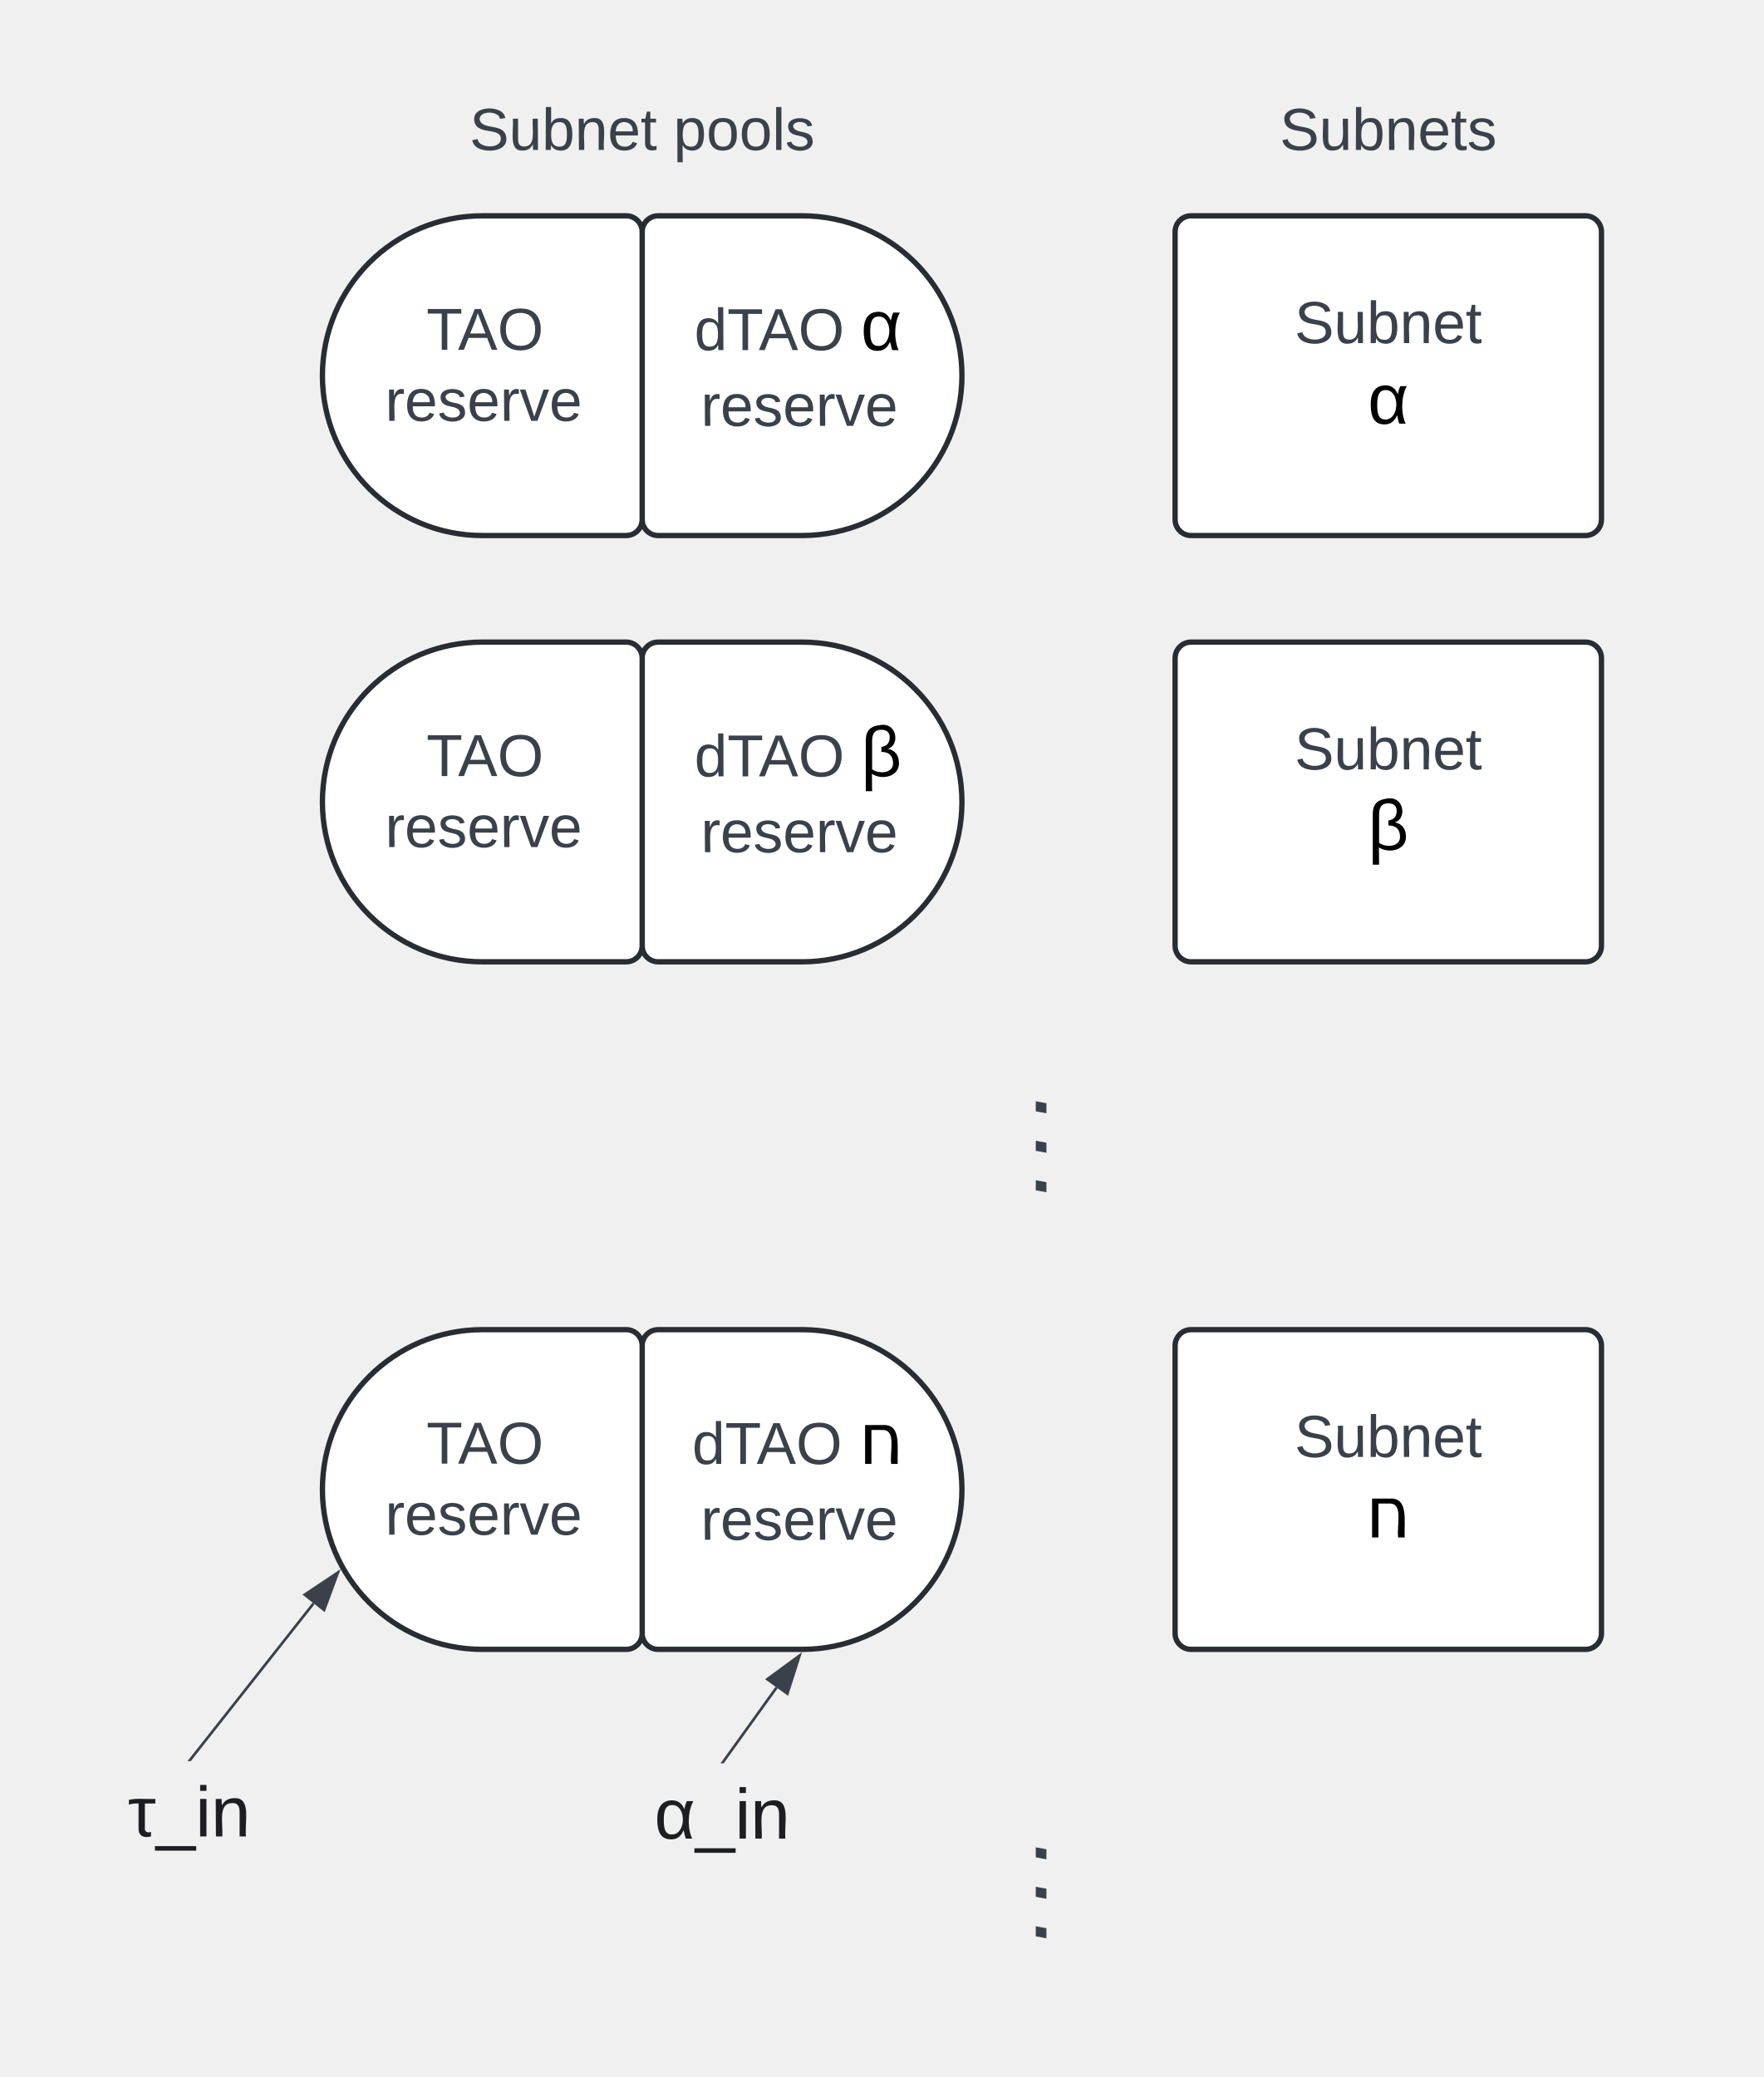
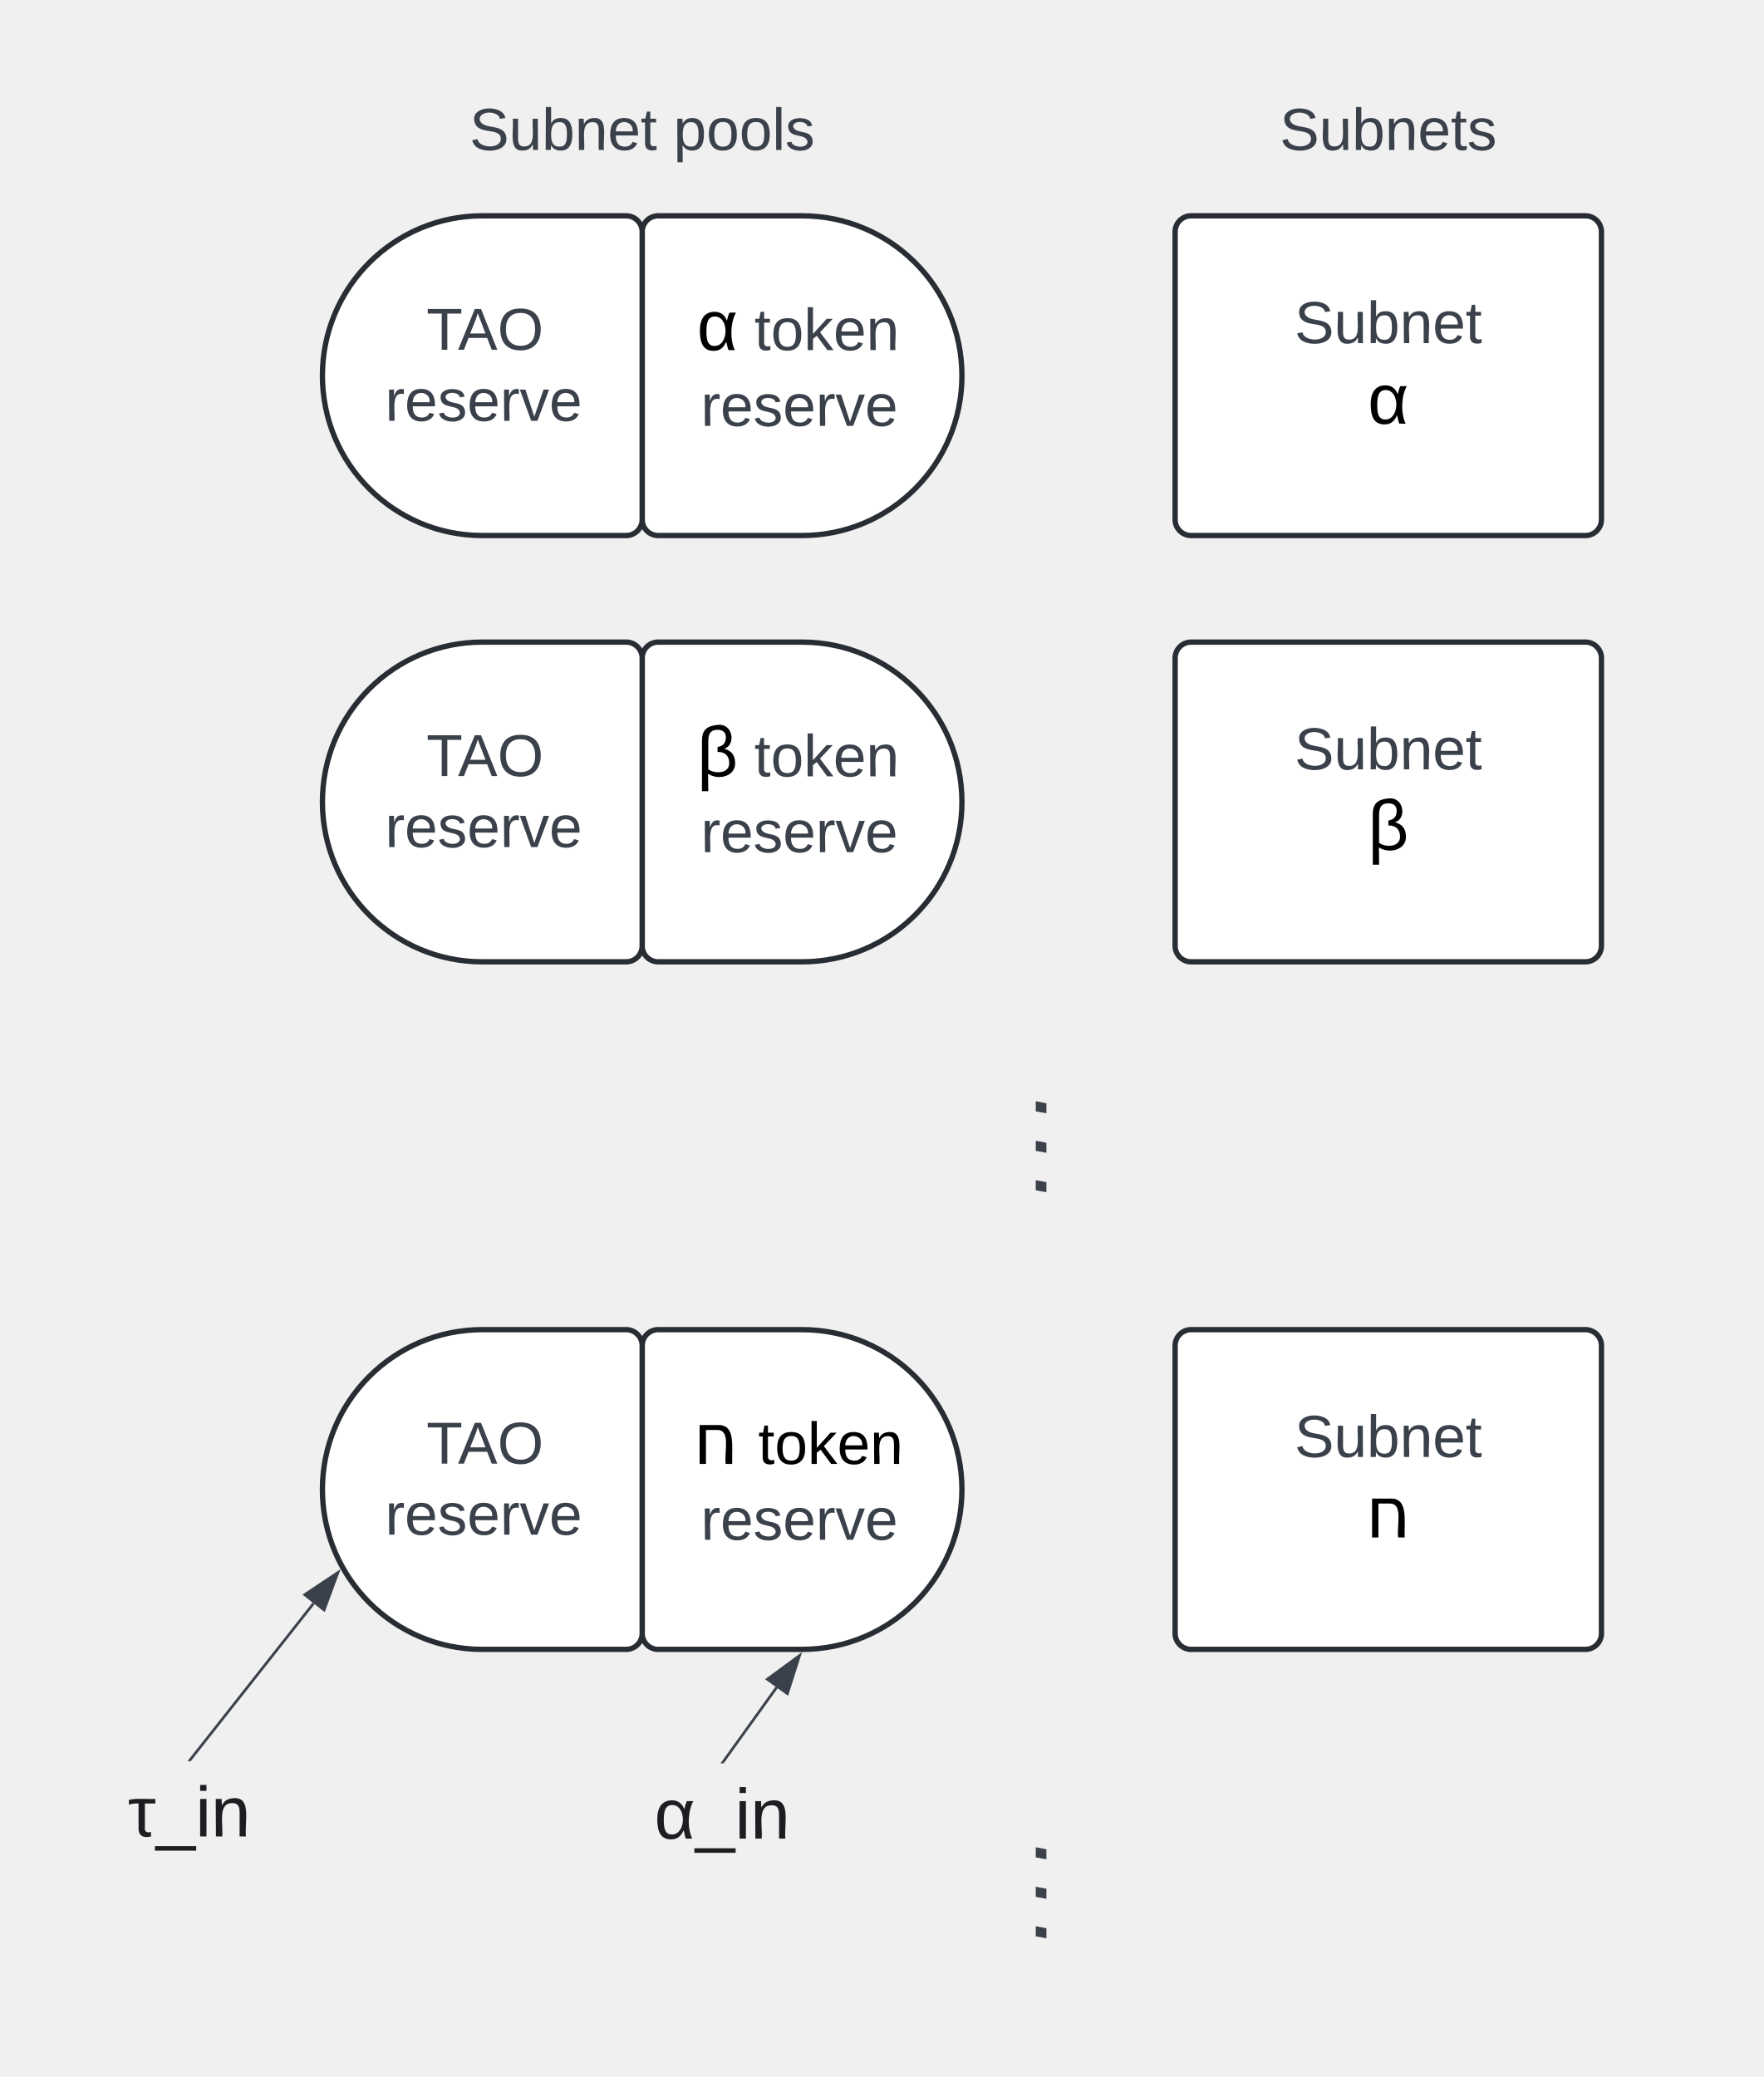
<svg xmlns="http://www.w3.org/2000/svg" xmlns:ns1="lucid" xmlns:xlink="http://www.w3.org/1999/xlink" width="662" height="779.56">
  <g transform="translate(-979 461)" ns1:page-tab-id="0_0">
    <path d="M1220-374a6 6 0 0 1 6-6h54c33.14 0 60 26.86 60 60s-26.86 60-60 60h-54a6 6 0 0 1-6-6z" stroke="#282c33" stroke-width="2" fill="#fff" />
-     <use xlink:href="#a" transform="matrix(1,0,0,1,1225,-375) translate(14.56173 45.39583)" />
-     <use xlink:href="#b" transform="matrix(1,0,0,1,1225,-375) translate(77.03086 45.39583)" />
+     <use xlink:href="#a" transform="matrix(1,0,0,1,1225,-375) translate(15.54938 45.39583)" />
+     <use xlink:href="#b" transform="matrix(1,0,0,1,1225,-375) translate(37.12963 45.39583)" />
    <use xlink:href="#c" transform="matrix(1,0,0,1,1225,-375) translate(17.02469 73.84028)" />
    <path d="M1220-374a6 6 0 0 0-6-6h-54c-33.14 0-60 26.86-60 60s26.86 60 60 60h54a6 6 0 0 0 6-6z" stroke="#282c33" stroke-width="2" fill="#fff" />
    <use xlink:href="#d" transform="matrix(1,0,0,1,1105,-375) translate(34.02969 45.27778)" />
-     <use xlink:href="#c" transform="matrix(1,0,0,1,1105,-375) translate(18.52969 71.94444)" />
+     <use xlink:href="#e" transform="matrix(1,0,0,1,1105,-375) translate(18.52969 71.94444)" />
    <path d="M1420-374a6 6 0 0 1 6-6h148a6 6 0 0 1 6 6v108a6 6 0 0 1-6 6h-148a6 6 0 0 1-6-6z" stroke="#282c33" stroke-width="2" fill="#fff" />
-     <use xlink:href="#e" transform="matrix(1,0,0,1,1432,-368) translate(32.81481 35.77778)" />
-     <use xlink:href="#f" transform="matrix(1,0,0,1,1432,-368) translate(60.2963 66)" />
+     <use xlink:href="#f" transform="matrix(1,0,0,1,1432,-368) translate(32.81481 35.77778)" />
+     <use xlink:href="#g" transform="matrix(1,0,0,1,1432,-368) translate(60.2963 66)" />
    <path d="M1220-214a6 6 0 0 1 6-6h54c33.14 0 60 26.86 60 60s-26.86 60-60 60h-54a6 6 0 0 1-6-6z" stroke="#282c33" stroke-width="2" fill="#fff" />
-     <use xlink:href="#a" transform="matrix(1,0,0,1,1225,-215) translate(14.59877 45.39583)" />
-     <use xlink:href="#g" transform="matrix(1,0,0,1,1225,-215) translate(77.0679 45.39583)" />
+     <use xlink:href="#h" transform="matrix(1,0,0,1,1225,-215) translate(15.58642 45.39583)" />
+     <use xlink:href="#b" transform="matrix(1,0,0,1,1225,-215) translate(37.09259 45.39583)" />
    <use xlink:href="#c" transform="matrix(1,0,0,1,1225,-215) translate(17.02469 73.84028)" />
    <path d="M1220-214a6 6 0 0 0-6-6h-54c-33.14 0-60 26.86-60 60s26.86 60 60 60h54a6 6 0 0 0 6-6z" stroke="#282c33" stroke-width="2" fill="#fff" />
    <use xlink:href="#d" transform="matrix(1,0,0,1,1105,-215) translate(34.02969 45.27778)" />
-     <use xlink:href="#c" transform="matrix(1,0,0,1,1105,-215) translate(18.52969 71.94444)" />
+     <use xlink:href="#e" transform="matrix(1,0,0,1,1105,-215) translate(18.52969 71.94444)" />
    <path d="M1420-214a6 6 0 0 1 6-6h148a6 6 0 0 1 6 6v108a6 6 0 0 1-6 6h-148a6 6 0 0 1-6-6z" stroke="#282c33" stroke-width="2" fill="#fff" />
-     <use xlink:href="#e" transform="matrix(1,0,0,1,1432,-208) translate(32.81481 35.77778)" />
-     <use xlink:href="#h" transform="matrix(1,0,0,1,1432,-208) translate(60.33333 66)" />
+     <use xlink:href="#f" transform="matrix(1,0,0,1,1432,-208) translate(32.81481 35.77778)" />
+     <use xlink:href="#i" transform="matrix(1,0,0,1,1432,-208) translate(60.33333 66)" />
    <path d="M1346 18.07a6 6 0 0 1-6-6V-74a6 6 0 0 1 6-6h40.57a6 6 0 0 1 6 6v86.07a6 6 0 0 1-6 6z" stroke="#000" stroke-opacity="0" fill="#fff" fill-opacity="0" />
-     <use xlink:href="#i" transform="matrix(6.123233995736766e-17,-1,1,6.123233995736766e-17,1345,13.06471) translate(25.98148 26.70833)" />
-     <use xlink:href="#j" transform="matrix(6.123233995736766e-17,-1,1,6.123233995736766e-17,1345,13.06471) translate(40.7963 26.70833)" />
-     <use xlink:href="#k" transform="matrix(6.123233995736766e-17,-1,1,6.123233995736766e-17,1345,13.06471) translate(55.61111 26.70833)" />
+     <use xlink:href="#j" transform="matrix(6.123233995736766e-17,-1,1,6.123233995736766e-17,1345,13.06471) translate(25.98148 26.70833)" />
+     <use xlink:href="#k" transform="matrix(6.123233995736766e-17,-1,1,6.123233995736766e-17,1345,13.06471) translate(40.7963 26.70833)" />
+     <use xlink:href="#l" transform="matrix(6.123233995736766e-17,-1,1,6.123233995736766e-17,1345,13.06471) translate(55.61111 26.70833)" />
    <path d="M1220 44.06a6 6 0 0 1 6-6h54c33.14 0 60 26.87 60 60 0 33.14-26.86 60-60 60h-54a6 6 0 0 1-6-6z" stroke="#282c33" stroke-width="2" fill="#fff" />
-     <use xlink:href="#a" transform="matrix(1,0,0,1,1225,43.06471) translate(13.74691 45.39583)" />
-     <use xlink:href="#l" transform="matrix(1,0,0,1,1225,43.06471) translate(76.21605 45.39583)" />
+     <use xlink:href="#m" transform="matrix(1,0,0,1,1225,43.06471) translate(14.11728 45.39583)" />
+     <use xlink:href="#n" transform="matrix(1,0,0,1,1225,43.06471) translate(38.56173 45.39583)" />
    <use xlink:href="#c" transform="matrix(1,0,0,1,1225,43.06471) translate(17.02469 73.84028)" />
    <path d="M1220 44.06a6 6 0 0 0-6-6h-54c-33.14 0-60 26.87-60 60 0 33.14 26.86 60 60 60h54a6 6 0 0 0 6-6z" stroke="#282c33" stroke-width="2" fill="#fff" />
    <use xlink:href="#d" transform="matrix(1,0,0,1,1105,43.06471) translate(34.02969 45.27778)" />
-     <use xlink:href="#c" transform="matrix(1,0,0,1,1105,43.06471) translate(18.52969 71.94444)" />
+     <use xlink:href="#e" transform="matrix(1,0,0,1,1105,43.06471) translate(18.52969 71.94444)" />
    <path d="M1420 44.06a6 6 0 0 1 6-6h148a6 6 0 0 1 6 6v108a6 6 0 0 1-6 6h-148a6 6 0 0 1-6-6z" stroke="#282c33" stroke-width="2" fill="#fff" />
-     <use xlink:href="#e" transform="matrix(1,0,0,1,1432,50.06471) translate(32.81481 35.77778)" />
-     <use xlink:href="#m" transform="matrix(1,0,0,1,1432,50.06471) translate(59.48148 66)" />
+     <use xlink:href="#f" transform="matrix(1,0,0,1,1432,50.06471) translate(32.81481 35.77778)" />
+     <use xlink:href="#o" transform="matrix(1,0,0,1,1432,50.06471) translate(59.48148 66)" />
    <path d="M1380-434a6 6 0 0 1 6-6h228a6 6 0 0 1 6 6v48a6 6 0 0 1-6 6h-228a6 6 0 0 1-6-6z" stroke="#000" stroke-opacity="0" stroke-width="2" fill="#fff" fill-opacity="0" />
-     <use xlink:href="#n" transform="matrix(1,0,0,1,1385,-435) translate(74.25926 30.27778)" />
+     <use xlink:href="#p" transform="matrix(1,0,0,1,1385,-435) translate(74.25926 30.27778)" />
    <path d="M1100-434a6 6 0 0 1 6-6h228a6 6 0 0 1 6 6v48a6 6 0 0 1-6 6h-228a6 6 0 0 1-6-6z" stroke="#000" stroke-opacity="0" stroke-width="2" fill="#fff" fill-opacity="0" />
    <g>
-       <use xlink:href="#o" transform="matrix(1,0,0,1,1105,-435) translate(50.21605 30.27778)" />
-       <use xlink:href="#p" transform="matrix(1,0,0,1,1105,-435) translate(126.7593 30.27778)" />
+       <use xlink:href="#q" transform="matrix(1,0,0,1,1105,-435) translate(50.21605 30.27778)" />
+       <use xlink:href="#r" transform="matrix(1,0,0,1,1105,-435) translate(126.7593 30.27778)" />
    </g>
    <g>
      <path d="M1346 298.07a6 6 0 0 1-6-6V206a6 6 0 0 1 6-6h40.57a6 6 0 0 1 6 6v86.07a6 6 0 0 1-6 6z" stroke="#000" stroke-opacity="0" fill="#fff" fill-opacity="0" />
    </g>
    <g>
-       <use xlink:href="#q" transform="matrix(6.123233995736766e-17,-1,1,6.123233995736766e-17,1345,293.0647) translate(25.98148 26.70833)" />
-       <use xlink:href="#r" transform="matrix(6.123233995736766e-17,-1,1,6.123233995736766e-17,1345,293.0647) translate(40.7963 26.70833)" />
-       <use xlink:href="#s" transform="matrix(6.123233995736766e-17,-1,1,6.123233995736766e-17,1345,293.0647) translate(55.61111 26.70833)" />
+       <use xlink:href="#j" transform="matrix(6.123233995736766e-17,-1,1,6.123233995736766e-17,1345,293.0647) translate(25.98148 26.70833)" />
+       <use xlink:href="#k" transform="matrix(6.123233995736766e-17,-1,1,6.123233995736766e-17,1345,293.0647) translate(40.7963 26.70833)" />
+       <use xlink:href="#l" transform="matrix(6.123233995736766e-17,-1,1,6.123233995736766e-17,1345,293.0647) translate(55.61111 26.70833)" />
    </g>
    <path d="M1050.3 199.6l46.38-58.8" stroke="#3a414a" fill="none" />
    <path d="M1050.7 199.9l-.1.1h-1.2l.54-.7z" stroke="#3a414a" stroke-width=".05" fill="#3a414a" />
    <path d="M1105.83 129.2l-5.2 14.07-7.28-5.74z" stroke="#3a414a" fill="#3a414a" />
    <path d="M1250.3 200.4l20.14-28.03" stroke="#3a414a" fill="none" />
    <path d="M1250.68 200.67l-.1.14h-1.16l.5-.68z" stroke="#3a414a" stroke-width=".05" fill="#3a414a" />
    <path d="M1279.06 160.38l-4.57 14.3-7.53-5.42z" stroke="#3a414a" fill="#3a414a" />
    <path d="M1000 206a6 6 0 0 1 6-6h88a6 6 0 0 1 6 6v28.97a6 6 0 0 1-6 6h-88a6 6 0 0 1-6-6z" stroke="#000" stroke-opacity="0" stroke-width="2" fill="#fff" fill-opacity="0" />
    <g>
-       <use xlink:href="#t" transform="matrix(1,0,0,1,1005,205) translate(22 23.27083)" />
+       <use xlink:href="#s" transform="matrix(1,0,0,1,1005,205) translate(22 23.27083)" />
    </g>
    <path d="M1200 206.8a6 6 0 0 1 6-6h88a6 6 0 0 1 6 6v28.98a6 6 0 0 1-6 6h-88a6 6 0 0 1-6-6z" stroke="#000" stroke-opacity="0" stroke-width="2" fill="#fff" fill-opacity="0" />
    <g>
-       <use xlink:href="#u" transform="matrix(1,0,0,1,1205,205.8103) translate(19.55556 23.27083)" />
+       <use xlink:href="#t" transform="matrix(1,0,0,1,1205,205.8103) translate(19.55556 23.27083)" />
    </g>
    <defs>
-       <path fill="#3a414a" d="M85-194c31 0 48 13 60 33l-1-100h32l1 261h-30c-2-10 0-23-3-31C134-8 116 4 85 4 32 4 16-35 15-94c0-66 23-100 70-100zm9 24c-40 0-46 34-46 75 0 40 6 74 45 74 42 0 51-32 51-76 0-42-9-74-50-73" id="v" />
-       <path fill="#3a414a" d="M127-220V0H93v-220H8v-28h204v28h-85" id="w" />
-       <path fill="#3a414a" d="M205 0l-28-72H64L36 0H1l101-248h38L239 0h-34zm-38-99l-47-123c-12 45-31 82-46 123h93" id="x" />
-       <path fill="#3a414a" d="M140-251c81 0 123 46 123 126C263-46 219 4 140 4 59 4 17-45 17-125s42-126 123-126zm0 227c63 0 89-41 89-101s-29-99-89-99c-61 0-89 39-89 99S79-25 140-24" id="y" />
-       <g id="a">
+       <path d="M160 0c-6-11-7-31-12-42-11 26-28 46-63 46-53 0-69-39-70-98-1-60 21-100 75-100 34 0 52 20 62 45 3-14 7-29 13-41h33c-28 48-32 137-6 190h-32zM94-170c-40-2-46 34-46 75 0 39 4 76 44 74 69-3 71-145 2-149" id="u" />
+       <use transform="matrix(0.07407407,0,0,0.07407407,0,0)" xlink:href="#u" id="a" />
+       <path fill="#3a414a" d="M59-47c-2 24 18 29 38 22v24C64 9 27 4 27-40v-127H5v-23h24l9-43h21v43h35v23H59v120" id="v" />
+       <path fill="#3a414a" d="M100-194c62-1 85 37 85 99 1 63-27 99-86 99S16-35 15-95c0-66 28-99 85-99zM99-20c44 1 53-31 53-75 0-43-8-75-51-75s-53 32-53 75 10 74 51 75" id="w" />
+       <path fill="#3a414a" d="M143 0L79-87 56-68V0H24v-261h32v163l83-92h37l-77 82L181 0h-38" id="x" />
+       <path fill="#3a414a" d="M100-194c63 0 86 42 84 106H49c0 40 14 67 53 68 26 1 43-12 49-29l28 8c-11 28-37 45-77 45C44 4 14-33 15-96c1-61 26-98 85-98zm52 81c6-60-76-77-97-28-3 7-6 17-6 28h103" id="y" />
+       <path fill="#3a414a" d="M117-194c89-4 53 116 60 194h-32v-121c0-31-8-49-39-48C34-167 62-67 57 0H25l-1-190h30c1 10-1 24 2 32 11-22 29-35 61-36" id="z" />
+       <g id="b">
        <use transform="matrix(0.0617284,0,0,0.0617284,0,0)" xlink:href="#v" />
-         <use transform="matrix(0.0617284,0,0,0.0617284,12.34568,0)" xlink:href="#w" />
-         <use transform="matrix(0.0617284,0,0,0.0617284,24.19753,0)" xlink:href="#x" />
-         <use transform="matrix(0.0617284,0,0,0.0617284,39.01235,0)" xlink:href="#y" />
+         <use transform="matrix(0.0617284,0,0,0.0617284,6.17284,0)" xlink:href="#w" />
+         <use transform="matrix(0.0617284,0,0,0.0617284,18.51852,0)" xlink:href="#x" />
+         <use transform="matrix(0.0617284,0,0,0.0617284,29.62963,0)" xlink:href="#y" />
+         <use transform="matrix(0.0617284,0,0,0.0617284,41.97531,0)" xlink:href="#z" />
      </g>
-       <path d="M160 0c-6-11-7-31-12-42-11 26-28 46-63 46-53 0-69-39-70-98-1-60 21-100 75-100 34 0 52 20 62 45 3-14 7-29 13-41h33c-28 48-32 137-6 190h-32zM94-170c-40-2-46 34-46 75 0 39 4 76 44 74 69-3 71-145 2-149" id="z" />
-       <use transform="matrix(0.07407407,0,0,0.07407407,0,0)" xlink:href="#z" id="b" />
      <path fill="#3a414a" d="M114-163C36-179 61-72 57 0H25l-1-190h30c1 12-1 29 2 39 6-27 23-49 58-41v29" id="A" />
-       <path fill="#3a414a" d="M100-194c63 0 86 42 84 106H49c0 40 14 67 53 68 26 1 43-12 49-29l28 8c-11 28-37 45-77 45C44 4 14-33 15-96c1-61 26-98 85-98zm52 81c6-60-76-77-97-28-3 7-6 17-6 28h103" id="B" />
-       <path fill="#3a414a" d="M135-143c-3-34-86-38-87 0 15 53 115 12 119 90S17 21 10-45l28-5c4 36 97 45 98 0-10-56-113-15-118-90-4-57 82-63 122-42 12 7 21 19 24 35" id="C" />
-       <path fill="#3a414a" d="M108 0H70L1-190h34L89-25l56-165h34" id="D" />
+       <path fill="#3a414a" d="M135-143c-3-34-86-38-87 0 15 53 115 12 119 90S17 21 10-45l28-5c4 36 97 45 98 0-10-56-113-15-118-90-4-57 82-63 122-42 12 7 21 19 24 35" id="B" />
+       <path fill="#3a414a" d="M108 0H70L1-190h34L89-25l56-165h34" id="C" />
      <g id="c">
        <use transform="matrix(0.0617284,0,0,0.0617284,0,0)" xlink:href="#A" />
-         <use transform="matrix(0.0617284,0,0,0.0617284,7.345679,0)" xlink:href="#B" />
-         <use transform="matrix(0.0617284,0,0,0.0617284,19.69136,0)" xlink:href="#C" />
-         <use transform="matrix(0.0617284,0,0,0.0617284,30.80247,0)" xlink:href="#B" />
+         <use transform="matrix(0.0617284,0,0,0.0617284,7.345679,0)" xlink:href="#y" />
+         <use transform="matrix(0.0617284,0,0,0.0617284,19.69136,0)" xlink:href="#B" />
+         <use transform="matrix(0.0617284,0,0,0.0617284,30.80247,0)" xlink:href="#y" />
        <use transform="matrix(0.0617284,0,0,0.0617284,43.14815,0)" xlink:href="#A" />
-         <use transform="matrix(0.0617284,0,0,0.0617284,50.49383,0)" xlink:href="#D" />
-         <use transform="matrix(0.0617284,0,0,0.0617284,61.60494,0)" xlink:href="#B" />
+         <use transform="matrix(0.0617284,0,0,0.0617284,50.49383,0)" xlink:href="#C" />
+         <use transform="matrix(0.0617284,0,0,0.0617284,61.60494,0)" xlink:href="#y" />
      </g>
+       <path fill="#3a414a" d="M127-220V0H93v-220H8v-28h204v28h-85" id="D" />
+       <path fill="#3a414a" d="M205 0l-28-72H64L36 0H1l101-248h38L239 0h-34zm-38-99l-47-123c-12 45-31 82-46 123h93" id="E" />
+       <path fill="#3a414a" d="M140-251c81 0 123 46 123 126C263-46 219 4 140 4 59 4 17-45 17-125s42-126 123-126zm0 227c63 0 89-41 89-101s-29-99-89-99c-61 0-89 39-89 99S79-25 140-24" id="F" />
      <g id="d">
-         <use transform="matrix(0.0617284,0,0,0.0617284,0,0)" xlink:href="#w" />
-         <use transform="matrix(0.0617284,0,0,0.0617284,11.85185,0)" xlink:href="#x" />
-         <use transform="matrix(0.0617284,0,0,0.0617284,26.66667,0)" xlink:href="#y" />
+         <use transform="matrix(0.0617284,0,0,0.0617284,0,0)" xlink:href="#D" />
+         <use transform="matrix(0.0617284,0,0,0.0617284,11.85185,0)" xlink:href="#E" />
+         <use transform="matrix(0.0617284,0,0,0.0617284,26.66667,0)" xlink:href="#F" />
      </g>
-       <path fill="#3a414a" d="M185-189c-5-48-123-54-124 2 14 75 158 14 163 119 3 78-121 87-175 55-17-10-28-26-33-46l33-7c5 56 141 63 141-1 0-78-155-14-162-118-5-82 145-84 179-34 5 7 8 16 11 25" id="E" />
-       <path fill="#3a414a" d="M84 4C-5 8 30-112 23-190h32v120c0 31 7 50 39 49 72-2 45-101 50-169h31l1 190h-30c-1-10 1-25-2-33-11 22-28 36-60 37" id="F" />
-       <path fill="#3a414a" d="M115-194c53 0 69 39 70 98 0 66-23 100-70 100C84 3 66-7 56-30L54 0H23l1-261h32v101c10-23 28-34 59-34zm-8 174c40 0 45-34 45-75 0-40-5-75-45-74-42 0-51 32-51 76 0 43 10 73 51 73" id="G" />
-       <path fill="#3a414a" d="M117-194c89-4 53 116 60 194h-32v-121c0-31-8-49-39-48C34-167 62-67 57 0H25l-1-190h30c1 10-1 24 2 32 11-22 29-35 61-36" id="H" />
-       <path fill="#3a414a" d="M59-47c-2 24 18 29 38 22v24C64 9 27 4 27-40v-127H5v-23h24l9-43h21v43h35v23H59v120" id="I" />
      <g id="e">
-         <use transform="matrix(0.0617284,0,0,0.0617284,0,0)" xlink:href="#E" />
-         <use transform="matrix(0.0617284,0,0,0.0617284,14.81481,0)" xlink:href="#F" />
-         <use transform="matrix(0.0617284,0,0,0.0617284,27.16049,0)" xlink:href="#G" />
-         <use transform="matrix(0.0617284,0,0,0.0617284,39.50617,0)" xlink:href="#H" />
-         <use transform="matrix(0.0617284,0,0,0.0617284,51.85185,0)" xlink:href="#B" />
-         <use transform="matrix(0.0617284,0,0,0.0617284,64.19753,0)" xlink:href="#I" />
+         <use transform="matrix(0.0617284,0,0,0.0617284,0,0)" xlink:href="#A" />
+         <use transform="matrix(0.0617284,0,0,0.0617284,7.345679,0)" xlink:href="#y" />
+         <use transform="matrix(0.0617284,0,0,0.0617284,19.69136,0)" xlink:href="#B" />
+         <use transform="matrix(0.0617284,0,0,0.0617284,30.80247,0)" xlink:href="#y" />
+         <use transform="matrix(0.0617284,0,0,0.0617284,43.14815,0)" xlink:href="#A" />
+         <use transform="matrix(0.0617284,0,0,0.0617284,50.49383,0)" xlink:href="#C" />
+         <use transform="matrix(0.0617284,0,0,0.0617284,61.60494,0)" xlink:href="#y" />
      </g>
-       <use transform="matrix(0.07407407,0,0,0.07407407,0,0)" xlink:href="#z" id="f" />
+       <path fill="#3a414a" d="M185-189c-5-48-123-54-124 2 14 75 158 14 163 119 3 78-121 87-175 55-17-10-28-26-33-46l33-7c5 56 141 63 141-1 0-78-155-14-162-118-5-82 145-84 179-34 5 7 8 16 11 25" id="G" />
+       <path fill="#3a414a" d="M84 4C-5 8 30-112 23-190h32v120c0 31 7 50 39 49 72-2 45-101 50-169h31l1 190h-30c-1-10 1-25-2-33-11 22-28 36-60 37" id="H" />
+       <path fill="#3a414a" d="M115-194c53 0 69 39 70 98 0 66-23 100-70 100C84 3 66-7 56-30L54 0H23l1-261h32v101c10-23 28-34 59-34zm-8 174c40 0 45-34 45-75 0-40-5-75-45-74-42 0-51 32-51 76 0 43 10 73 51 73" id="I" />
+       <g id="f">
+         <use transform="matrix(0.0617284,0,0,0.0617284,0,0)" xlink:href="#G" />
+         <use transform="matrix(0.0617284,0,0,0.0617284,14.81481,0)" xlink:href="#H" />
+         <use transform="matrix(0.0617284,0,0,0.0617284,27.16049,0)" xlink:href="#I" />
+         <use transform="matrix(0.0617284,0,0,0.0617284,39.50617,0)" xlink:href="#z" />
+         <use transform="matrix(0.0617284,0,0,0.0617284,51.85185,0)" xlink:href="#y" />
+         <use transform="matrix(0.0617284,0,0,0.0617284,64.19753,0)" xlink:href="#v" />
+       </g>
+       <use transform="matrix(0.07407407,0,0,0.07407407,0,0)" xlink:href="#u" id="g" />
      <path d="M137-140c33 8 54 28 56 69 4 73-87 92-137 58l1 88H25v-256c0-55 26-75 80-80 80-8 92 105 32 121zm-32-96c-36-1-48 21-48 57v143c33 25 110 23 106-35-2-35-22-53-59-53v-25c28-5 42-19 42-50 0-24-16-37-41-37" id="J" />
-       <use transform="matrix(0.07407407,0,0,0.07407407,0,0)" xlink:href="#J" id="g" />
      <use transform="matrix(0.07407407,0,0,0.07407407,0,0)" xlink:href="#J" id="h" />
+       <use transform="matrix(0.07407407,0,0,0.07407407,0,0)" xlink:href="#J" id="i" />
      <path fill="#3a414a" d="M8 0l10-54h51L59 0H8" id="K" />
-       <use transform="matrix(0.07407407,0,0,0.07407407,0,0)" xlink:href="#K" id="i" />
      <use transform="matrix(0.07407407,0,0,0.07407407,0,0)" xlink:href="#K" id="j" />
      <use transform="matrix(0.07407407,0,0,0.07407407,0,0)" xlink:href="#K" id="k" />
+       <use transform="matrix(0.07407407,0,0,0.07407407,0,0)" xlink:href="#K" id="l" />
      <path d="M122-197c96-6 73 108 76 197h-33c-8-63 27-173-43-172H65V0H33v-197h89" id="L" />
-       <use transform="matrix(0.07407407,0,0,0.07407407,0,0)" xlink:href="#L" id="l" />
      <use transform="matrix(0.07407407,0,0,0.07407407,0,0)" xlink:href="#L" id="m" />
+       <path d="M59-47c-2 24 18 29 38 22v24C64 9 27 4 27-40v-127H5v-23h24l9-43h21v43h35v23H59v120" id="M" />
+       <path d="M100-194c62-1 85 37 85 99 1 63-27 99-86 99S16-35 15-95c0-66 28-99 85-99zM99-20c44 1 53-31 53-75 0-43-8-75-51-75s-53 32-53 75 10 74 51 75" id="N" />
+       <path d="M143 0L79-87 56-68V0H24v-261h32v163l83-92h37l-77 82L181 0h-38" id="O" />
+       <path d="M100-194c63 0 86 42 84 106H49c0 40 14 67 53 68 26 1 43-12 49-29l28 8c-11 28-37 45-77 45C44 4 14-33 15-96c1-61 26-98 85-98zm52 81c6-60-76-77-97-28-3 7-6 17-6 28h103" id="P" />
+       <path d="M117-194c89-4 53 116 60 194h-32v-121c0-31-8-49-39-48C34-167 62-67 57 0H25l-1-190h30c1 10-1 24 2 32 11-22 29-35 61-36" id="Q" />
      <g id="n">
-         <use transform="matrix(0.0617284,0,0,0.0617284,0,0)" xlink:href="#E" />
-         <use transform="matrix(0.0617284,0,0,0.0617284,14.81481,0)" xlink:href="#F" />
-         <use transform="matrix(0.0617284,0,0,0.0617284,27.16049,0)" xlink:href="#G" />
-         <use transform="matrix(0.0617284,0,0,0.0617284,39.50617,0)" xlink:href="#H" />
-         <use transform="matrix(0.0617284,0,0,0.0617284,51.85185,0)" xlink:href="#B" />
-         <use transform="matrix(0.0617284,0,0,0.0617284,64.19753,0)" xlink:href="#I" />
-         <use transform="matrix(0.0617284,0,0,0.0617284,70.37037,0)" xlink:href="#C" />
+         <use transform="matrix(0.0617284,0,0,0.0617284,0,0)" xlink:href="#M" />
+         <use transform="matrix(0.0617284,0,0,0.0617284,6.17284,0)" xlink:href="#N" />
+         <use transform="matrix(0.0617284,0,0,0.0617284,18.51852,0)" xlink:href="#O" />
+         <use transform="matrix(0.0617284,0,0,0.0617284,29.62963,0)" xlink:href="#P" />
+         <use transform="matrix(0.0617284,0,0,0.0617284,41.97531,0)" xlink:href="#Q" />
      </g>
-       <g id="o">
-         <use transform="matrix(0.0617284,0,0,0.0617284,0,0)" xlink:href="#E" />
-         <use transform="matrix(0.0617284,0,0,0.0617284,14.81481,0)" xlink:href="#F" />
-         <use transform="matrix(0.0617284,0,0,0.0617284,27.16049,0)" xlink:href="#G" />
-         <use transform="matrix(0.0617284,0,0,0.0617284,39.50617,0)" xlink:href="#H" />
-         <use transform="matrix(0.0617284,0,0,0.0617284,51.85185,0)" xlink:href="#B" />
-         <use transform="matrix(0.0617284,0,0,0.0617284,64.19753,0)" xlink:href="#I" />
+       <use transform="matrix(0.07407407,0,0,0.07407407,0,0)" xlink:href="#L" id="o" />
+       <g id="p">
+         <use transform="matrix(0.0617284,0,0,0.0617284,0,0)" xlink:href="#G" />
+         <use transform="matrix(0.0617284,0,0,0.0617284,14.81481,0)" xlink:href="#H" />
+         <use transform="matrix(0.0617284,0,0,0.0617284,27.16049,0)" xlink:href="#I" />
+         <use transform="matrix(0.0617284,0,0,0.0617284,39.50617,0)" xlink:href="#z" />
+         <use transform="matrix(0.0617284,0,0,0.0617284,51.85185,0)" xlink:href="#y" />
+         <use transform="matrix(0.0617284,0,0,0.0617284,64.19753,0)" xlink:href="#v" />
+         <use transform="matrix(0.0617284,0,0,0.0617284,70.37037,0)" xlink:href="#B" />
      </g>
-       <path fill="#3a414a" d="M115-194c55 1 70 41 70 98S169 2 115 4C84 4 66-9 55-30l1 105H24l-1-265h31l2 30c10-21 28-34 59-34zm-8 174c40 0 45-34 45-75s-6-73-45-74c-42 0-51 32-51 76 0 43 10 73 51 73" id="M" />
-       <path fill="#3a414a" d="M100-194c62-1 85 37 85 99 1 63-27 99-86 99S16-35 15-95c0-66 28-99 85-99zM99-20c44 1 53-31 53-75 0-43-8-75-51-75s-53 32-53 75 10 74 51 75" id="N" />
-       <path fill="#3a414a" d="M24 0v-261h32V0H24" id="O" />
-       <g id="p">
-         <use transform="matrix(0.0617284,0,0,0.0617284,0,0)" xlink:href="#M" />
-         <use transform="matrix(0.0617284,0,0,0.0617284,12.34568,0)" xlink:href="#N" />
-         <use transform="matrix(0.0617284,0,0,0.0617284,24.69136,0)" xlink:href="#N" />
-         <use transform="matrix(0.0617284,0,0,0.0617284,37.03704,0)" xlink:href="#O" />
-         <use transform="matrix(0.0617284,0,0,0.0617284,41.91358,0)" xlink:href="#C" />
+       <g id="q">
+         <use transform="matrix(0.0617284,0,0,0.0617284,0,0)" xlink:href="#G" />
+         <use transform="matrix(0.0617284,0,0,0.0617284,14.81481,0)" xlink:href="#H" />
+         <use transform="matrix(0.0617284,0,0,0.0617284,27.16049,0)" xlink:href="#I" />
+         <use transform="matrix(0.0617284,0,0,0.0617284,39.50617,0)" xlink:href="#z" />
+         <use transform="matrix(0.0617284,0,0,0.0617284,51.85185,0)" xlink:href="#y" />
+         <use transform="matrix(0.0617284,0,0,0.0617284,64.19753,0)" xlink:href="#v" />
      </g>
-       <use transform="matrix(0.07407407,0,0,0.07407407,0,0)" xlink:href="#K" id="q" />
-       <use transform="matrix(0.07407407,0,0,0.07407407,0,0)" xlink:href="#K" id="r" />
-       <use transform="matrix(0.07407407,0,0,0.07407407,0,0)" xlink:href="#K" id="s" />
-       <path fill="#1c1e21" d="M117 0C83 9 54 0 54-40v-127c-19-1-36 2-49 6v-24c35-10 90-3 134-5v23H86v120c-3 22 10 31 31 24V0" id="P" />
-       <path fill="#1c1e21" d="M-5 72V49h209v23H-5" id="Q" />
-       <path fill="#1c1e21" d="M24-231v-30h32v30H24zM24 0v-190h32V0H24" id="R" />
-       <path fill="#1c1e21" d="M117-194c89-4 53 116 60 194h-32v-121c0-31-8-49-39-48C34-167 62-67 57 0H25l-1-190h30c1 10-1 24 2 32 11-22 29-35 61-36" id="S" />
+       <path fill="#3a414a" d="M115-194c55 1 70 41 70 98S169 2 115 4C84 4 66-9 55-30l1 105H24l-1-265h31l2 30c10-21 28-34 59-34zm-8 174c40 0 45-34 45-75s-6-73-45-74c-42 0-51 32-51 76 0 43 10 73 51 73" id="R" />
+       <path fill="#3a414a" d="M24 0v-261h32V0H24" id="S" />
+       <g id="r">
+         <use transform="matrix(0.0617284,0,0,0.0617284,0,0)" xlink:href="#R" />
+         <use transform="matrix(0.0617284,0,0,0.0617284,12.34568,0)" xlink:href="#w" />
+         <use transform="matrix(0.0617284,0,0,0.0617284,24.69136,0)" xlink:href="#w" />
+         <use transform="matrix(0.0617284,0,0,0.0617284,37.03704,0)" xlink:href="#S" />
+         <use transform="matrix(0.0617284,0,0,0.0617284,41.91358,0)" xlink:href="#B" />
+       </g>
+       <path fill="#1c1e21" d="M117 0C83 9 54 0 54-40v-127c-19-1-36 2-49 6v-24c35-10 90-3 134-5v23H86v120c-3 22 10 31 31 24V0" id="T" />
+       <path fill="#1c1e21" d="M-5 72V49h209v23H-5" id="U" />
+       <path fill="#1c1e21" d="M24-231v-30h32v30H24zM24 0v-190h32V0H24" id="V" />
+       <path fill="#1c1e21" d="M117-194c89-4 53 116 60 194h-32v-121c0-31-8-49-39-48C34-167 62-67 57 0H25l-1-190h30c1 10-1 24 2 32 11-22 29-35 61-36" id="W" />
+       <g id="s">
+         <use transform="matrix(0.07407407,0,0,0.07407407,0,0)" xlink:href="#T" />
+         <use transform="matrix(0.07407407,0,0,0.07407407,10.51852,0)" xlink:href="#U" />
+         <use transform="matrix(0.07407407,0,0,0.07407407,25.33333,0)" xlink:href="#V" />
+         <use transform="matrix(0.07407407,0,0,0.07407407,31.18519,0)" xlink:href="#W" />
+       </g>
+       <path fill="#1c1e21" d="M160 0c-6-11-7-31-12-42-11 26-28 46-63 46-53 0-69-39-70-98-1-60 21-100 75-100 34 0 52 20 62 45 3-14 7-29 13-41h33c-28 48-32 137-6 190h-32zM94-170c-40-2-46 34-46 75 0 39 4 76 44 74 69-3 71-145 2-149" id="X" />
      <g id="t">
-         <use transform="matrix(0.07407407,0,0,0.07407407,0,0)" xlink:href="#P" />
-         <use transform="matrix(0.07407407,0,0,0.07407407,10.51852,0)" xlink:href="#Q" />
-         <use transform="matrix(0.07407407,0,0,0.07407407,25.33333,0)" xlink:href="#R" />
-         <use transform="matrix(0.07407407,0,0,0.07407407,31.18519,0)" xlink:href="#S" />
-       </g>
-       <path fill="#1c1e21" d="M160 0c-6-11-7-31-12-42-11 26-28 46-63 46-53 0-69-39-70-98-1-60 21-100 75-100 34 0 52 20 62 45 3-14 7-29 13-41h33c-28 48-32 137-6 190h-32zM94-170c-40-2-46 34-46 75 0 39 4 76 44 74 69-3 71-145 2-149" id="T" />
-       <g id="u">
-         <use transform="matrix(0.07407407,0,0,0.07407407,0,0)" xlink:href="#T" />
-         <use transform="matrix(0.07407407,0,0,0.07407407,15.40741,0)" xlink:href="#Q" />
-         <use transform="matrix(0.07407407,0,0,0.07407407,30.22222,0)" xlink:href="#R" />
-         <use transform="matrix(0.07407407,0,0,0.07407407,36.07407,0)" xlink:href="#S" />
+         <use transform="matrix(0.07407407,0,0,0.07407407,0,0)" xlink:href="#X" />
+         <use transform="matrix(0.07407407,0,0,0.07407407,15.40741,0)" xlink:href="#U" />
+         <use transform="matrix(0.07407407,0,0,0.07407407,30.22222,0)" xlink:href="#V" />
+         <use transform="matrix(0.07407407,0,0,0.07407407,36.07407,0)" xlink:href="#W" />
      </g>
    </defs>
  </g>
</svg>
